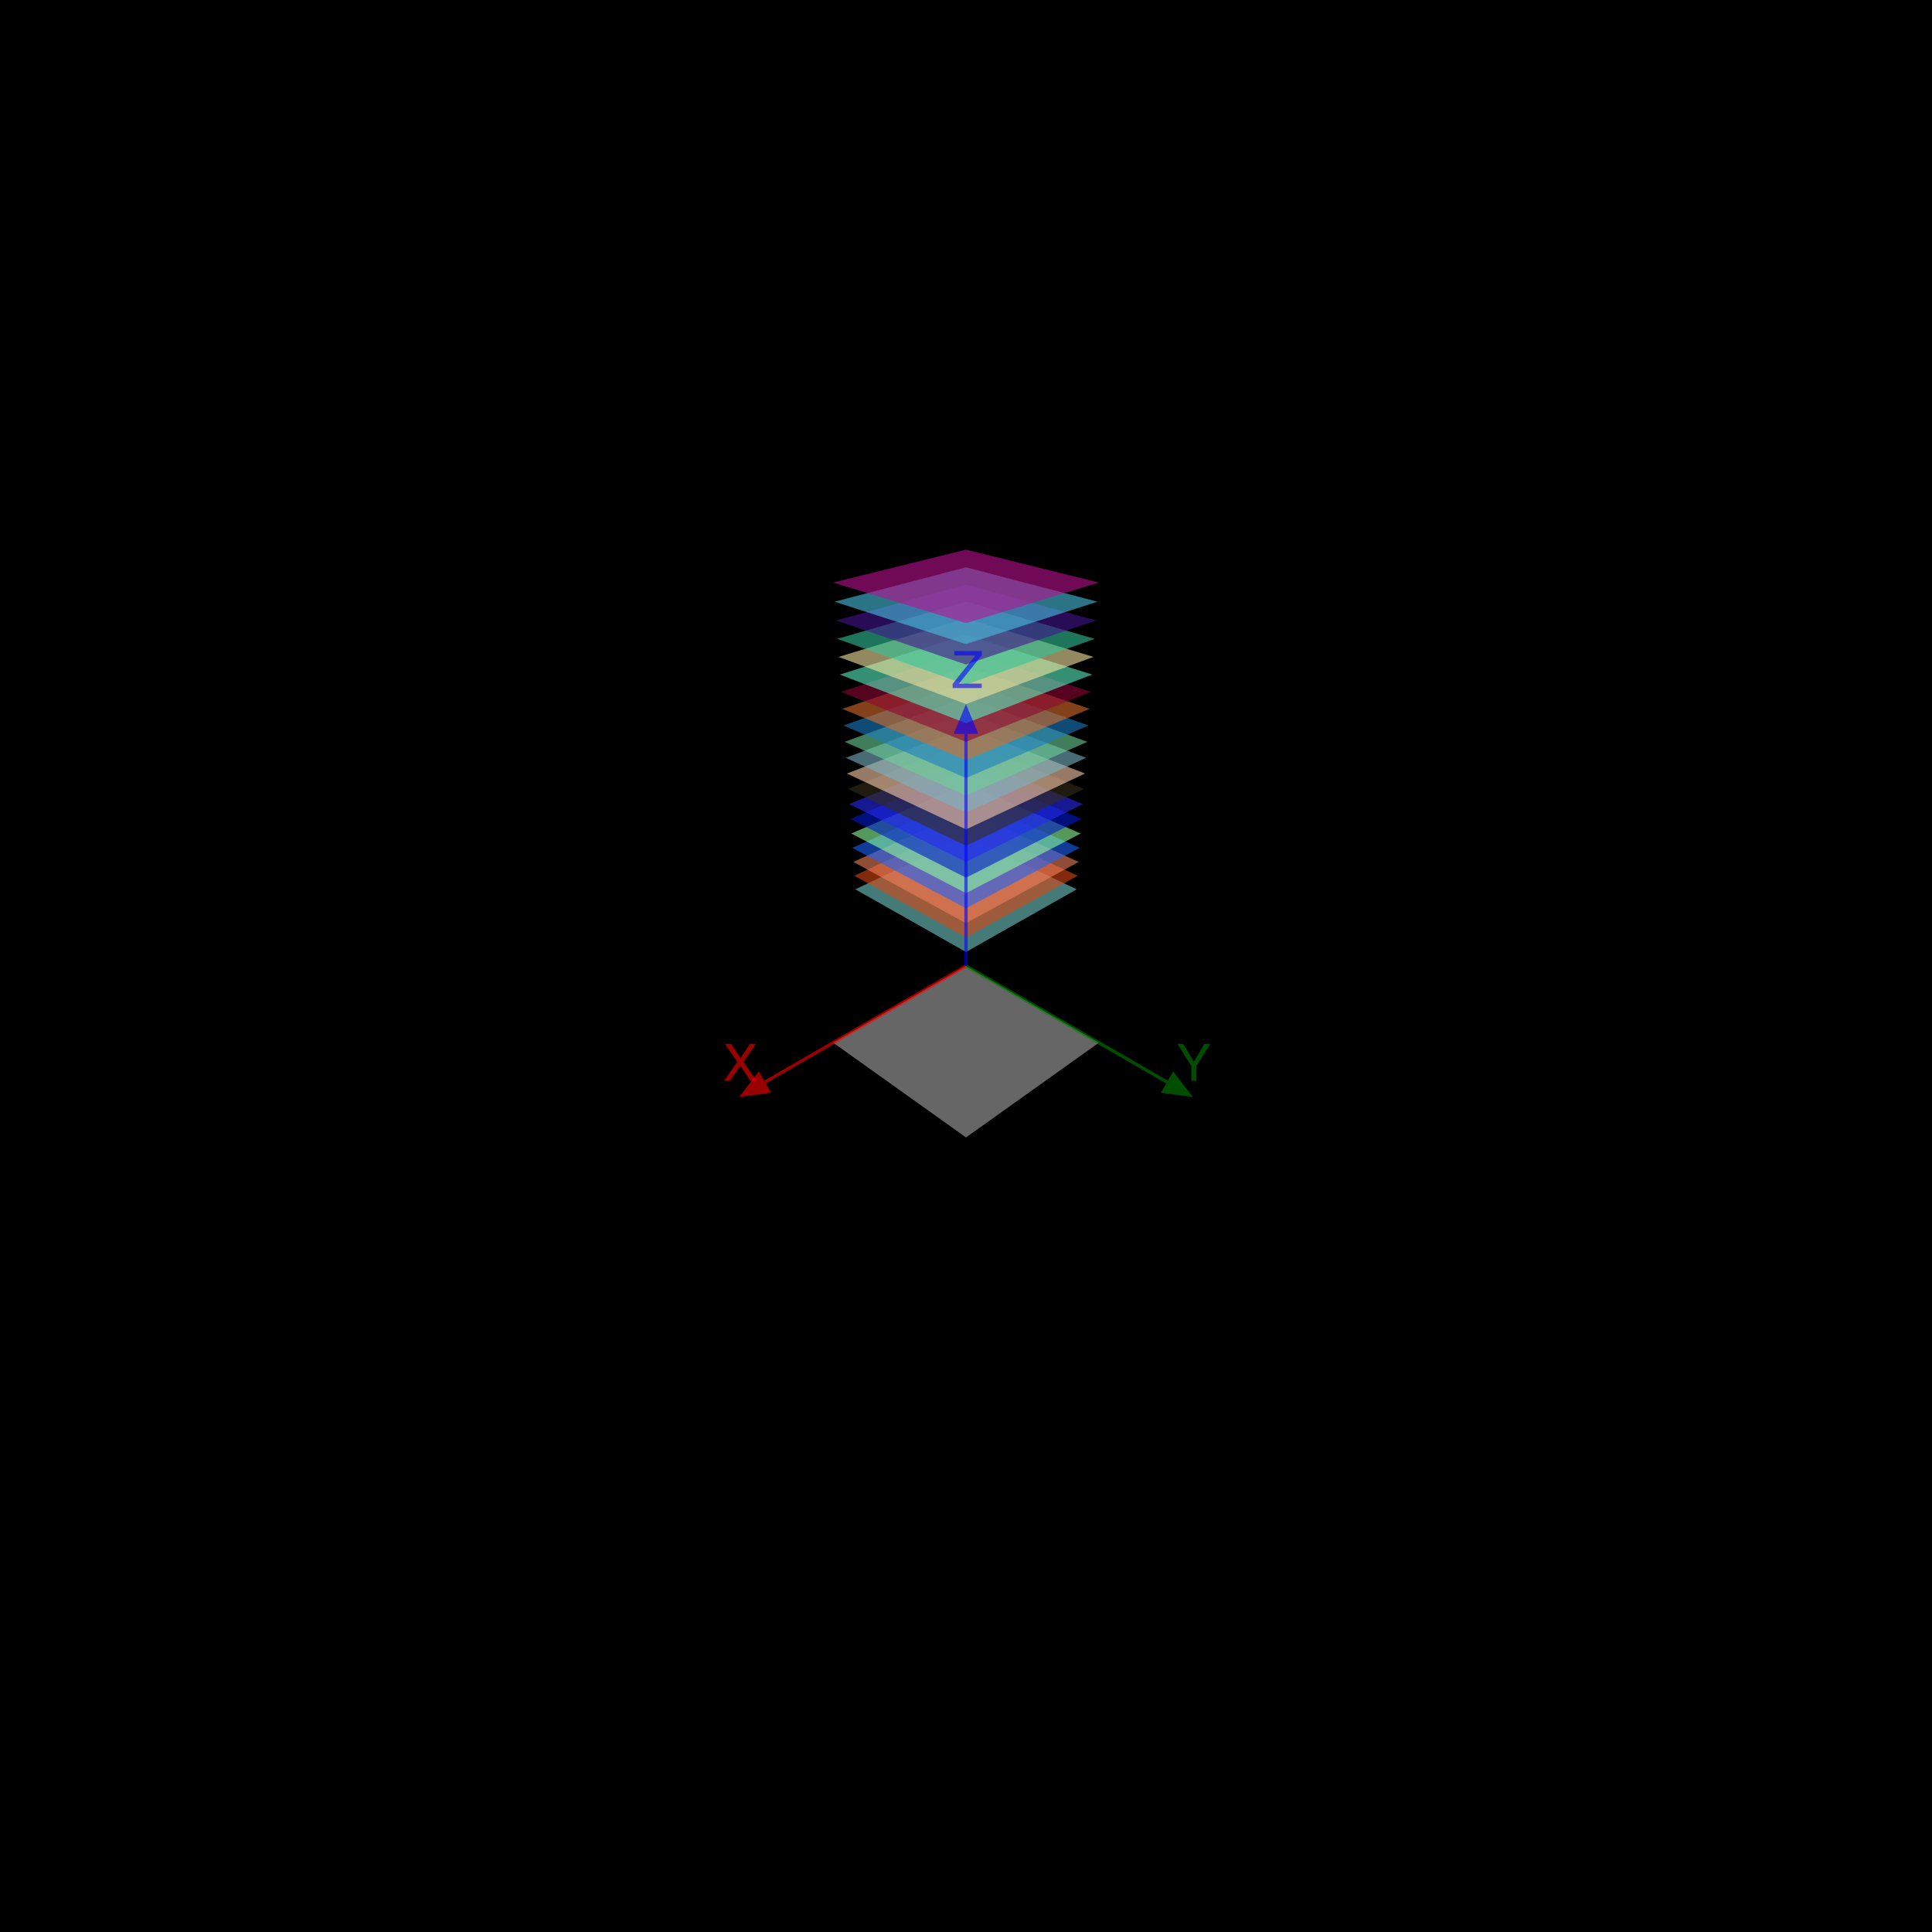
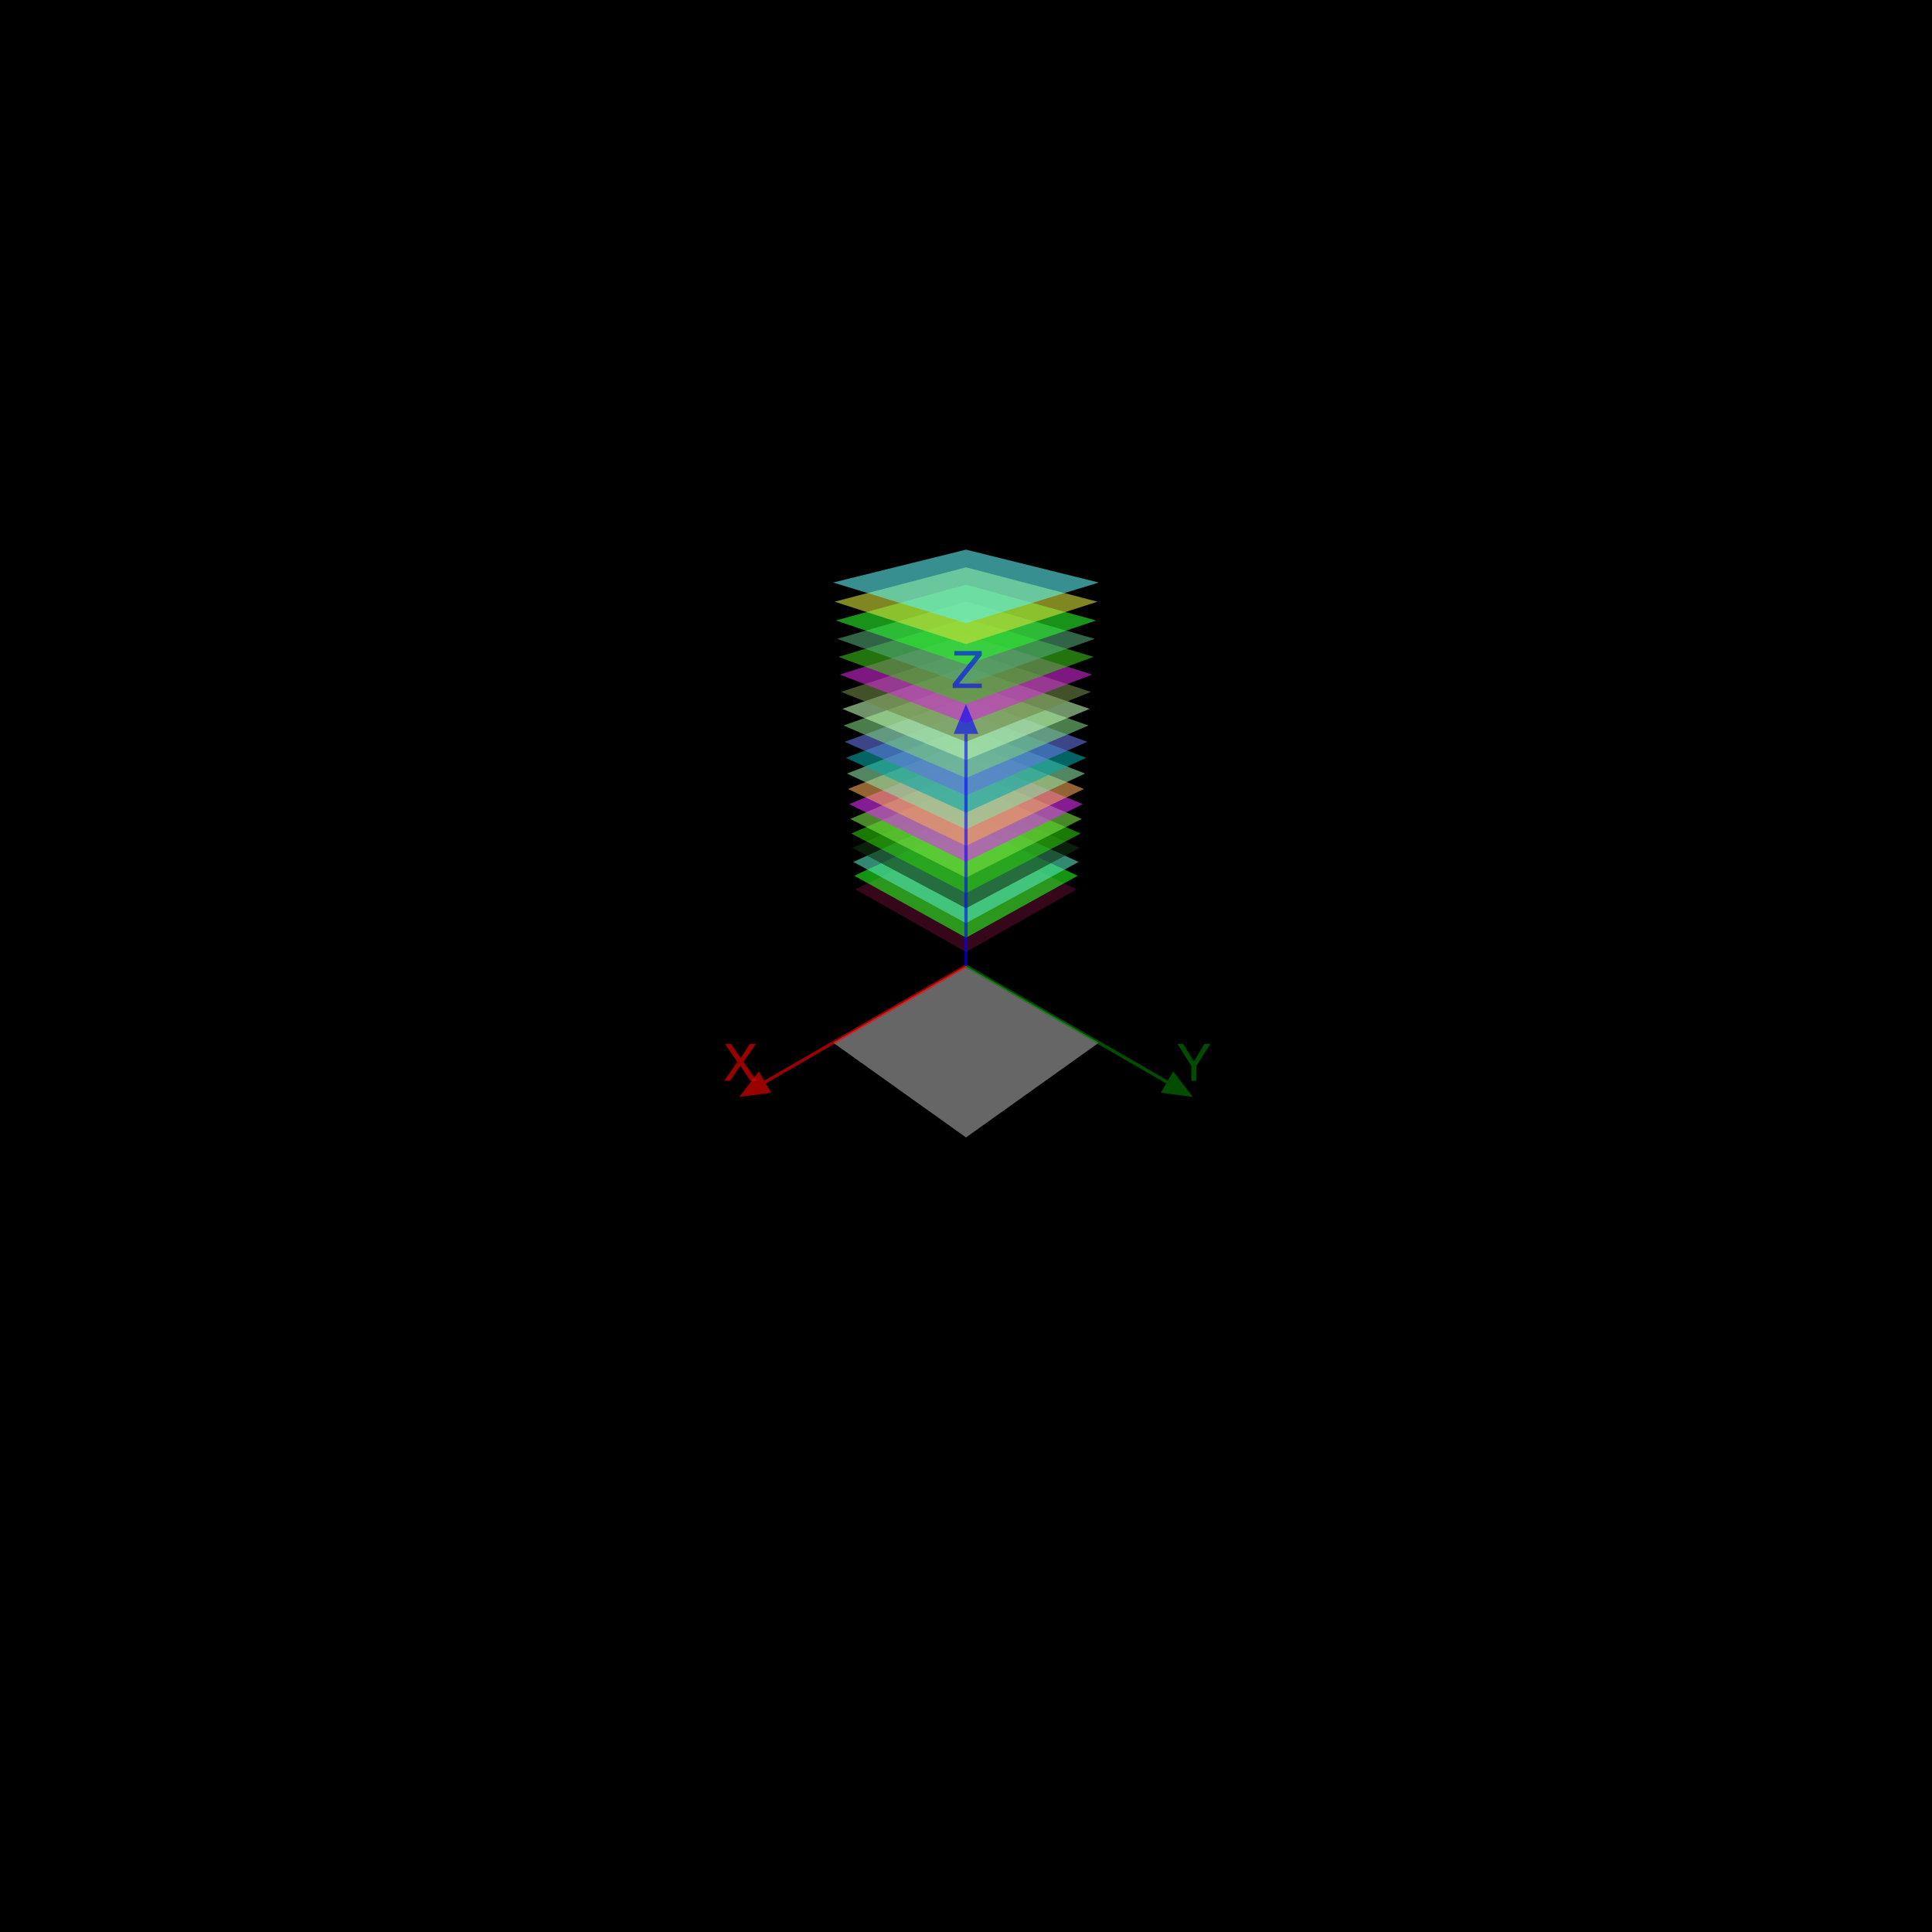
<svg xmlns="http://www.w3.org/2000/svg" xmlns:xlink="http://www.w3.org/1999/xlink" width="600pt" height="600pt" viewBox="0 0 600 600" version="1.1">
  <defs>
    <g>
      <symbol overflow="visible" id="glyph0-0">
        <path style="stroke:none;" d="M 0.516 0 L 0.516 -11.477 L 9.625 -11.477 L 9.625 0 Z M 8.188 -1.438 L 8.188 -10.039 L 1.953 -10.039 L 1.953 -1.438 Z M 8.188 -1.438 " />
      </symbol>
      <symbol overflow="visible" id="glyph0-1">
        <path style="stroke:none;" d="M 2.203 0 L 0.328 0 L 4.438 -5.883 L 0.586 -11.477 L 2.531 -11.477 L 5.461 -7.086 L 8.367 -11.477 L 10.219 -11.477 L 6.367 -5.883 L 10.406 0 L 8.477 0 L 5.383 -4.719 Z M 2.203 0 " />
      </symbol>
      <symbol overflow="visible" id="glyph0-2">
        <path style="stroke:none;" d="M 0.328 -11.477 L 2.141 -11.477 L 5.438 -5.961 L 8.734 -11.477 L 10.555 -11.477 L 6.219 -4.625 L 6.219 0 L 4.664 0 L 4.664 -4.625 Z M 0.328 -11.477 " />
      </symbol>
      <symbol overflow="visible" id="glyph0-3">
        <path style="stroke:none;" d="M 0.367 -1.289 L 7.406 -10.109 L 0.883 -10.109 L 0.883 -11.477 L 9.406 -11.477 L 9.406 -10.141 L 2.328 -1.367 L 9.406 -1.367 L 9.406 0 L 0.367 0 Z M 0.367 -1.289 " />
      </symbol>
    </g>
  </defs>
  <g id="surface119">
    <rect x="0" y="0" width="600" height="600" style="fill:rgb(0%,0%,0%);fill-opacity:1;stroke:none;" />
    <path style=" stroke:none;fill-rule:nonzero;fill:rgb(40%,40%,40%);fill-opacity:1;" d="M 300 300 L 258.746 323.816 L 300 353.242 L 341.254 323.816 Z M 300 300 " />
-     <path style=" stroke:none;fill-rule:nonzero;fill:rgb(44.667%,79.955%,78.336%);fill-opacity:0.6;" d="M 300 259.855 L 265.621 276.184 L 300 295.648 L 334.379 276.184 Z M 300 259.855 " />
-     <path style=" stroke:none;fill-rule:nonzero;fill:rgb(85.888%,27.402%,8.081%);fill-opacity:0.6;" d="M 300 255.848 L 265.316 271.965 L 300 291.211 L 334.684 271.965 Z M 300 255.848 " />
-     <path style=" stroke:none;fill-rule:nonzero;fill:rgb(94.157%,50.151%,35.331%);fill-opacity:0.6;" d="M 300 251.777 L 265.008 267.676 L 300 286.691 L 334.992 267.676 Z M 300 251.777 " />
-     <path style=" stroke:none;fill-rule:nonzero;fill:rgb(11.076%,39.508%,99.028%);fill-opacity:0.6;" d="M 300 247.641 L 264.691 263.309 L 300 282.078 L 335.309 263.309 Z M 300 247.641 " />
-     <path style=" stroke:none;fill-rule:nonzero;fill:rgb(55.757%,99.735%,59.869%);fill-opacity:0.6;" d="M 300 243.43 L 264.371 258.859 L 300 277.371 L 335.629 258.859 Z M 300 243.43 " />
-     <path style=" stroke:none;fill-rule:nonzero;fill:rgb(0.355%,10.012%,79.336%);fill-opacity:0.6;" d="M 300 239.152 L 264.043 254.328 L 300 272.574 L 335.957 254.328 Z M 300 239.152 " />
-     <path style=" stroke:none;fill-rule:nonzero;fill:rgb(14.436%,17.032%,95.24%);fill-opacity:0.6;" d="M 300 234.801 L 263.711 249.719 L 300 267.676 L 336.289 249.719 Z M 300 234.801 " />
-     <path style=" stroke:none;fill-rule:nonzero;fill:rgb(20.78%,18.129%,9.968%);fill-opacity:0.6;" d="M 300 230.379 L 263.371 245.016 L 300 262.676 L 336.629 245.016 Z M 300 230.379 " />
-     <path style=" stroke:none;fill-rule:nonzero;fill:rgb(98.109%,79.427%,66.751%);fill-opacity:0.6;" d="M 300 225.875 L 263.027 240.23 L 300 257.574 L 336.973 240.23 Z M 300 225.875 " />
-     <path style=" stroke:none;fill-rule:nonzero;fill:rgb(48.033%,70.279%,77.088%);fill-opacity:0.6;" d="M 300 221.297 L 262.676 235.352 L 300 252.363 L 337.324 235.352 Z M 300 221.297 " />
-     <path style=" stroke:none;fill-rule:nonzero;fill:rgb(42.156%,81.956%,58.884%);fill-opacity:0.6;" d="M 300 216.637 L 262.316 230.379 L 300 247.043 L 337.684 230.379 Z M 300 216.637 " />
-     <path style=" stroke:none;fill-rule:nonzero;fill:rgb(9.672%,49.387%,76.271%);fill-opacity:0.6;" d="M 300 211.895 L 261.949 225.309 L 300 241.605 L 338.051 225.309 Z M 300 211.895 " />
-     <path style=" stroke:none;fill-rule:nonzero;fill:rgb(84.86%,42.287%,16.989%);fill-opacity:0.6;" d="M 300 207.066 L 261.578 220.137 L 300 236.055 L 338.422 220.137 Z M 300 207.066 " />
-     <path style=" stroke:none;fill-rule:nonzero;fill:rgb(55.753%,1.86%,20.496%);fill-opacity:0.6;" d="M 300 202.152 L 261.195 214.867 L 300 230.379 L 338.805 214.867 Z M 300 202.152 " />
-     <path style=" stroke:none;fill-rule:nonzero;fill:rgb(34.956%,94.286%,75.106%);fill-opacity:0.6;" d="M 300 197.148 L 260.809 209.492 L 300 224.574 L 339.191 209.492 Z M 300 197.148 " />
-     <path style=" stroke:none;fill-rule:nonzero;fill:rgb(95.192%,89.786%,63.178%);fill-opacity:0.6;" d="M 300 192.051 L 260.414 204.004 L 300 218.645 L 339.586 204.004 Z M 300 192.051 " />
-     <path style=" stroke:none;fill-rule:nonzero;fill:rgb(19.16%,76.767%,59.976%);fill-opacity:0.6;" d="M 300 186.863 L 260.008 198.406 L 300 212.574 L 339.992 198.406 Z M 300 186.863 " />
-     <path style=" stroke:none;fill-rule:nonzero;fill:rgb(26.634%,8.087%,55.746%);fill-opacity:0.6;" d="M 300 181.574 L 259.598 192.695 L 300 206.371 L 340.402 192.695 Z M 300 181.574 " />
-     <path style=" stroke:none;fill-rule:nonzero;fill:rgb(27.854%,75.988%,88.031%);fill-opacity:0.6;" d="M 300 176.191 L 259.176 186.863 L 300 200.02 L 340.824 186.863 Z M 300 176.191 " />
-     <path style=" stroke:none;fill-rule:nonzero;fill:rgb(72.998%,6.511%,56.238%);fill-opacity:0.6;" d="M 300 170.699 L 258.746 180.91 L 300 193.52 L 341.254 180.91 Z M 300 170.699 " />
+     <path style=" stroke:none;fill-rule:nonzero;fill:rgb(35.755%,4.587%,17.419%);fill-opacity:0.6;" d="M 300 259.855 L 265.621 276.184 L 300 295.648 L 334.379 276.184 Z M 300 259.855 " />
+     <path style=" stroke:none;fill-rule:nonzero;fill:rgb(14.239%,96.857%,13.128%);fill-opacity:0.6;" d="M 300 255.848 L 265.316 271.965 L 300 291.211 L 334.684 271.965 Z M 300 255.848 " />
+     <path style=" stroke:none;fill-rule:nonzero;fill:rgb(33.078%,88.654%,73.289%);fill-opacity:0.6;" d="M 300 251.777 L 265.008 267.676 L 300 286.691 L 334.992 267.676 Z M 300 251.777 " />
+     <path style=" stroke:none;fill-rule:nonzero;fill:rgb(6.929%,20.558%,8.425%);fill-opacity:0.6;" d="M 300 247.641 L 264.691 263.309 L 300 282.078 L 335.309 263.309 Z M 300 247.641 " />
+     <path style=" stroke:none;fill-rule:nonzero;fill:rgb(17.492%,78.966%,3.845%);fill-opacity:0.6;" d="M 300 243.43 L 264.371 258.859 L 300 277.371 L 335.629 258.859 Z M 300 243.43 " />
+     <path style=" stroke:none;fill-rule:nonzero;fill:rgb(47.197%,88.949%,26.786%);fill-opacity:0.6;" d="M 300 239.152 L 264.043 254.328 L 300 272.574 L 335.957 254.328 Z M 300 239.152 " />
+     <path style=" stroke:none;fill-rule:nonzero;fill:rgb(87.475%,18.308%,95.908%);fill-opacity:0.6;" d="M 300 234.801 L 263.711 249.719 L 300 267.676 L 336.289 249.719 Z M 300 234.801 " />
+     <path style=" stroke:none;fill-rule:nonzero;fill:rgb(95.919%,64.672%,33.527%);fill-opacity:0.6;" d="M 300 230.379 L 263.371 245.016 L 300 262.676 L 336.629 245.016 Z M 300 230.379 " />
+     <path style=" stroke:none;fill-rule:nonzero;fill:rgb(53.849%,87.292%,65.285%);fill-opacity:0.6;" d="M 300 225.875 L 263.027 240.23 L 300 257.574 L 336.973 240.23 Z M 300 225.875 " />
+     <path style=" stroke:none;fill-rule:nonzero;fill:rgb(2.741%,65.32%,65.437%);fill-opacity:0.6;" d="M 300 221.297 L 262.676 235.352 L 300 252.363 L 337.324 235.352 Z M 300 221.297 " />
+     <path style=" stroke:none;fill-rule:nonzero;fill:rgb(39.619%,45.254%,88.056%);fill-opacity:0.6;" d="M 300 216.637 L 262.316 230.379 L 300 247.043 L 337.684 230.379 Z M 300 216.637 " />
+     <path style=" stroke:none;fill-rule:nonzero;fill:rgb(49.268%,80.752%,48.839%);fill-opacity:0.6;" d="M 300 211.895 L 261.949 225.309 L 300 241.605 L 338.051 225.309 Z M 300 211.895 " />
+     <path style=" stroke:none;fill-rule:nonzero;fill:rgb(73.228%,95.533%,67.775%);fill-opacity:0.6;" d="M 300 207.066 L 261.578 220.137 L 300 236.055 L 338.422 220.137 Z M 300 207.066 " />
+     <path style=" stroke:none;fill-rule:nonzero;fill:rgb(44.078%,52.966%,27.71%);fill-opacity:0.6;" d="M 300 202.152 L 261.195 214.867 L 300 230.379 L 338.805 214.867 Z M 300 202.152 " />
+     <path style=" stroke:none;fill-rule:nonzero;fill:rgb(80.641%,15.921%,83.513%);fill-opacity:0.6;" d="M 300 197.148 L 260.809 209.492 L 300 224.574 L 339.191 209.492 Z M 300 197.148 " />
+     <path style=" stroke:none;fill-rule:nonzero;fill:rgb(23.258%,75.987%,9.238%);fill-opacity:0.6;" d="M 300 192.051 L 260.414 204.004 L 300 218.645 L 339.586 204.004 Z M 300 192.051 " />
+     <path style=" stroke:none;fill-rule:nonzero;fill:rgb(32.419%,65.361%,46.68%);fill-opacity:0.6;" d="M 300 186.863 L 260.008 198.406 L 300 212.574 L 339.992 198.406 Z M 300 186.863 " />
+     <path style=" stroke:none;fill-rule:nonzero;fill:rgb(16.809%,95.343%,17.301%);fill-opacity:0.6;" d="M 300 181.574 L 259.598 192.695 L 300 206.371 L 340.402 192.695 Z M 300 181.574 " />
+     <path style=" stroke:none;fill-rule:nonzero;fill:rgb(83.714%,88.398%,22.162%);fill-opacity:0.6;" d="M 300 176.191 L 259.176 186.863 L 300 200.02 L 340.824 186.863 Z M 300 176.191 " />
+     <path style=" stroke:none;fill-rule:nonzero;fill:rgb(36.002%,94.191%,93.341%);fill-opacity:0.6;" d="M 300 170.699 L 258.746 180.91 L 300 193.52 L 341.254 180.91 Z M 300 170.699 " />
    <path style="fill:none;stroke-width:1;stroke-linecap:butt;stroke-linejoin:miter;stroke:rgb(100%,0%,0%);stroke-opacity:0.6;stroke-miterlimit:10;" d="M 300 300 L 237.57 336.043 " />
    <path style=" stroke:none;fill-rule:nonzero;fill:rgb(100%,0%,0%);fill-opacity:0.6;" d="M 239.484 339.355 L 229.57 340.664 L 235.66 332.73 " />
    <g style="fill:rgb(100%,0%,0%);fill-opacity:0.6;">
      <use xlink:href="#glyph0-1" x="224.532" y="335.662" />
    </g>
    <path style="fill:none;stroke-width:1;stroke-linecap:butt;stroke-linejoin:miter;stroke:rgb(0%,50.196%,0%);stroke-opacity:0.6;stroke-miterlimit:10;" d="M 300 300 L 362.43 336.043 " />
    <path style=" stroke:none;fill-rule:nonzero;fill:rgb(0%,50.196%,0%);fill-opacity:0.6;" d="M 364.34 332.73 L 370.43 340.664 L 360.516 339.355 " />
    <g style="fill:rgb(0%,50.196%,0%);fill-opacity:0.6;">
      <use xlink:href="#glyph0-2" x="365.316" y="335.662" />
    </g>
    <path style="fill:none;stroke-width:1;stroke-linecap:butt;stroke-linejoin:miter;stroke:rgb(0%,0%,100%);stroke-opacity:0.6;stroke-miterlimit:10;" d="M 300 300 L 300 227.914 " />
    <path style=" stroke:none;fill-rule:nonzero;fill:rgb(0%,0%,100%);fill-opacity:0.6;" d="M 296.172 227.914 L 300 218.676 L 303.828 227.914 " />
    <g style="fill:rgb(0%,0%,100%);fill-opacity:0.6;">
      <use xlink:href="#glyph0-3" x="295.48" y="213.676" />
    </g>
  </g>
</svg>
